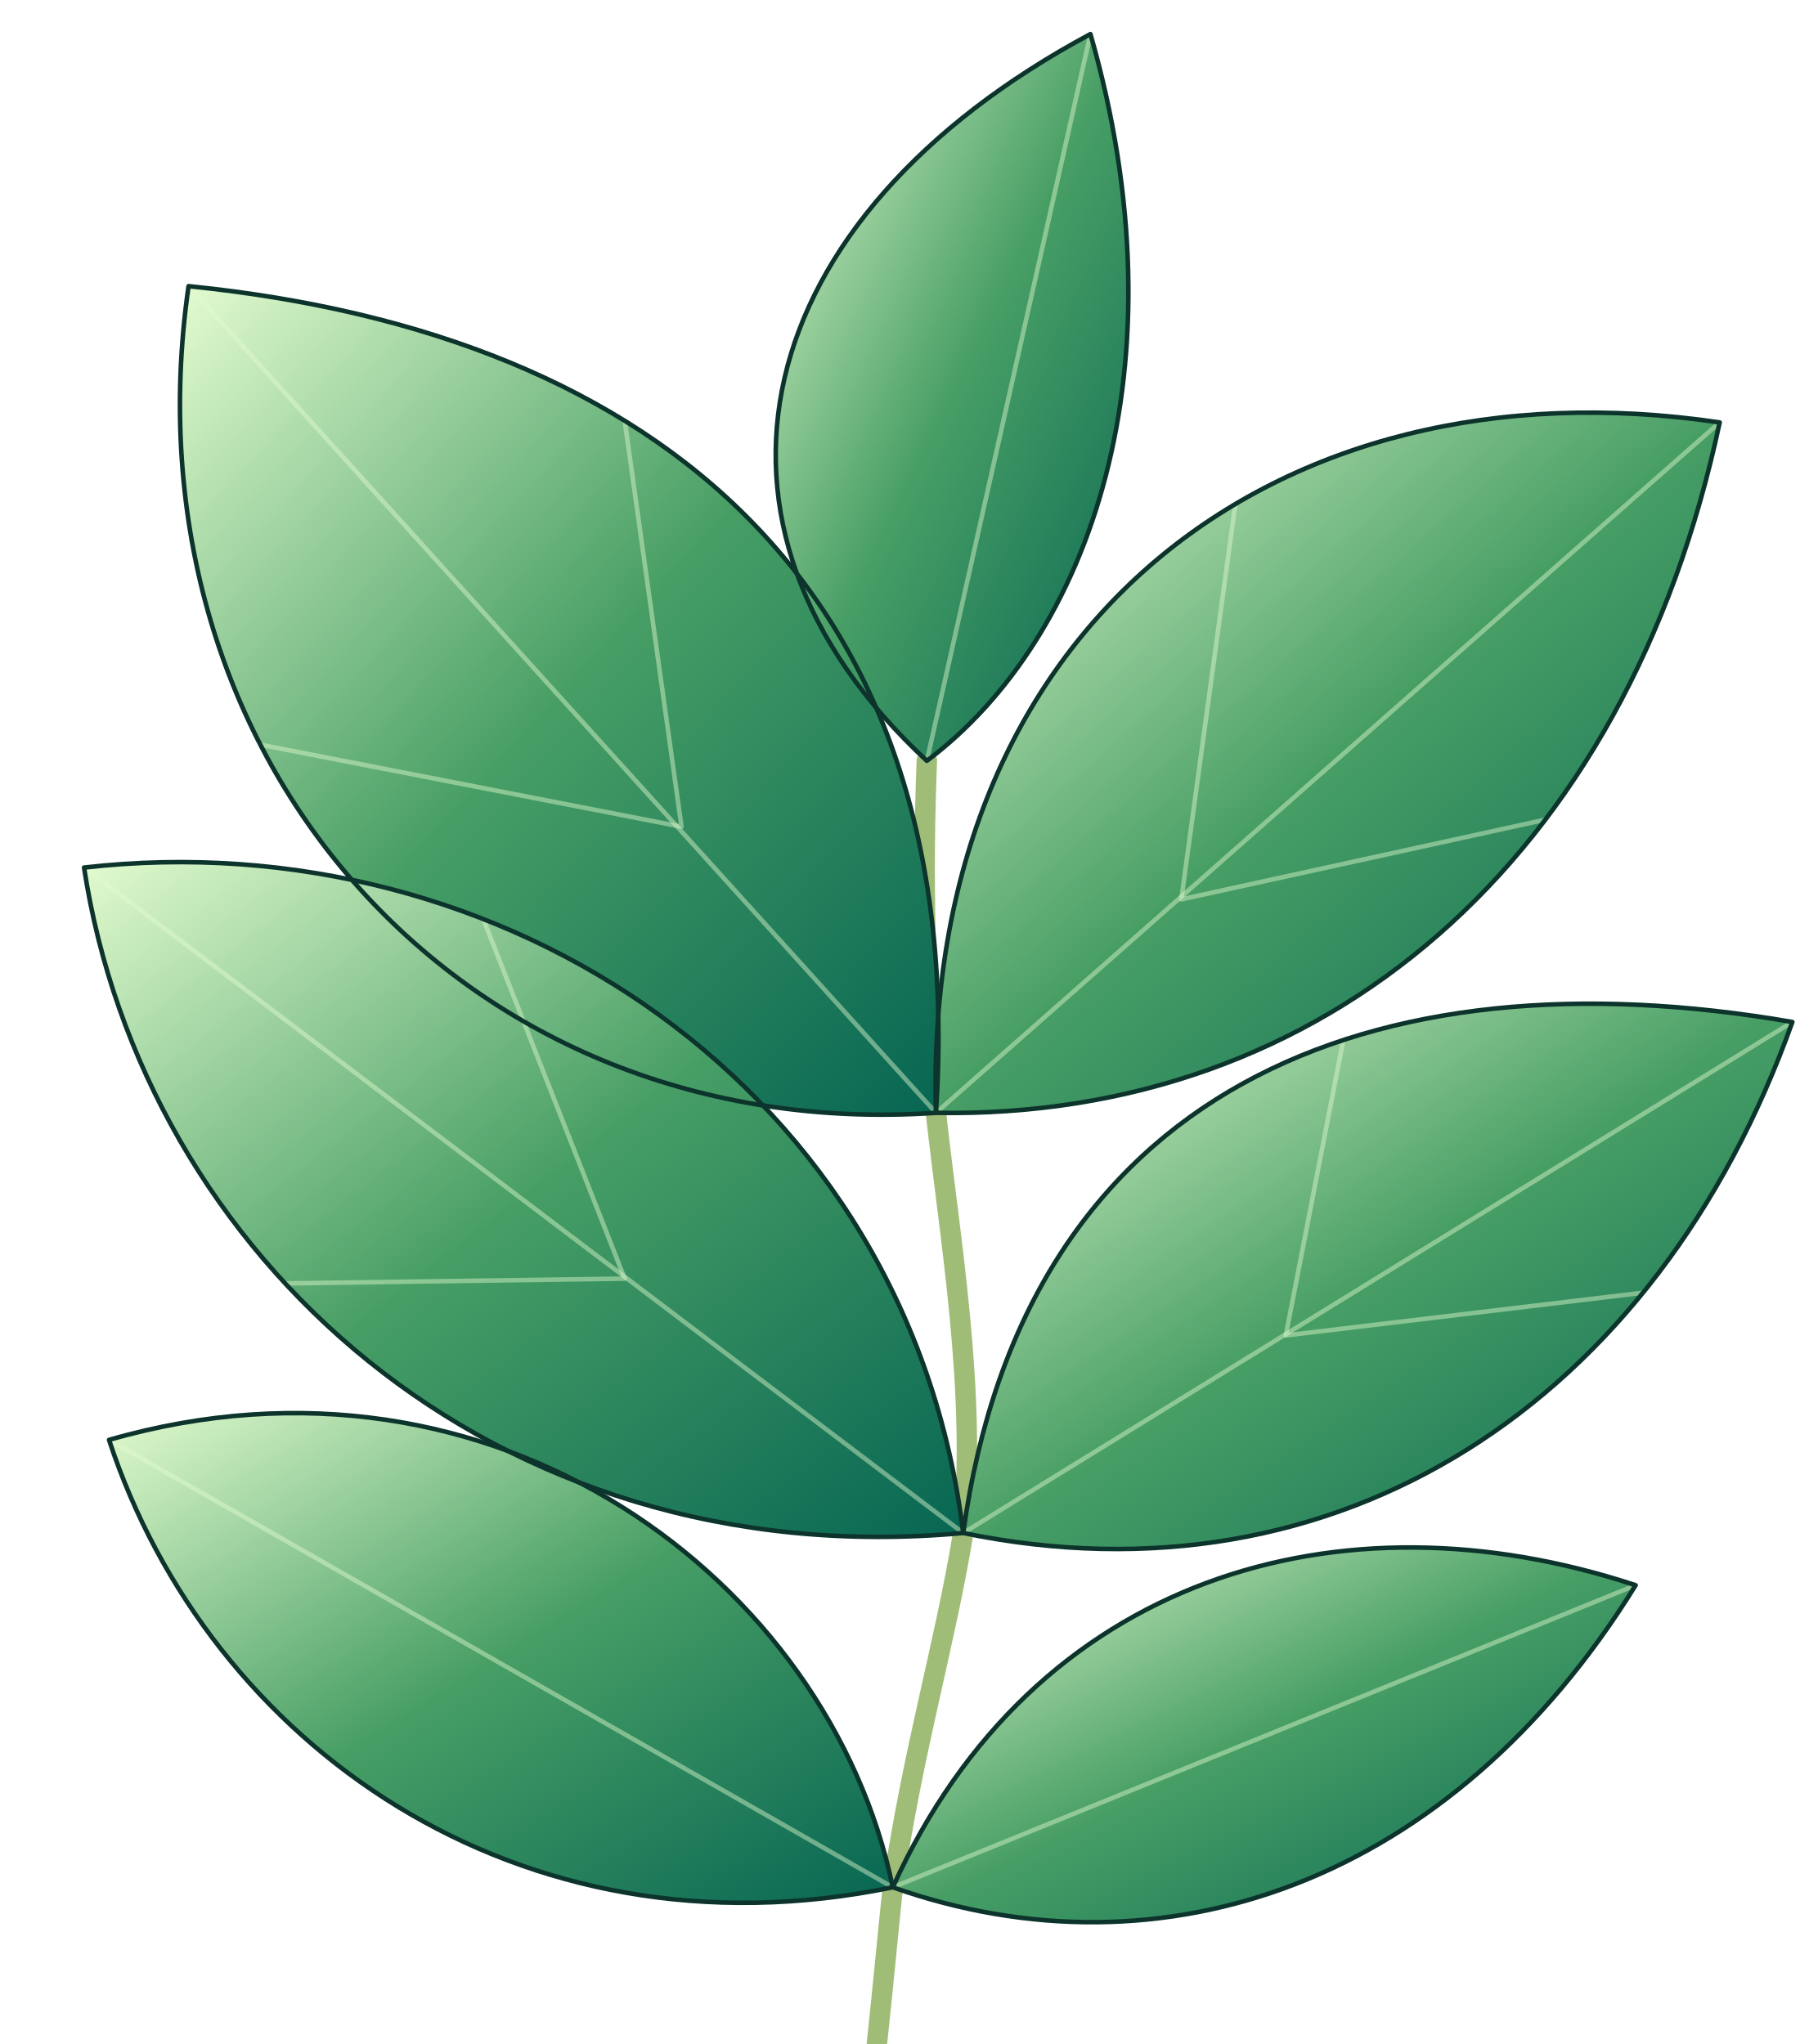
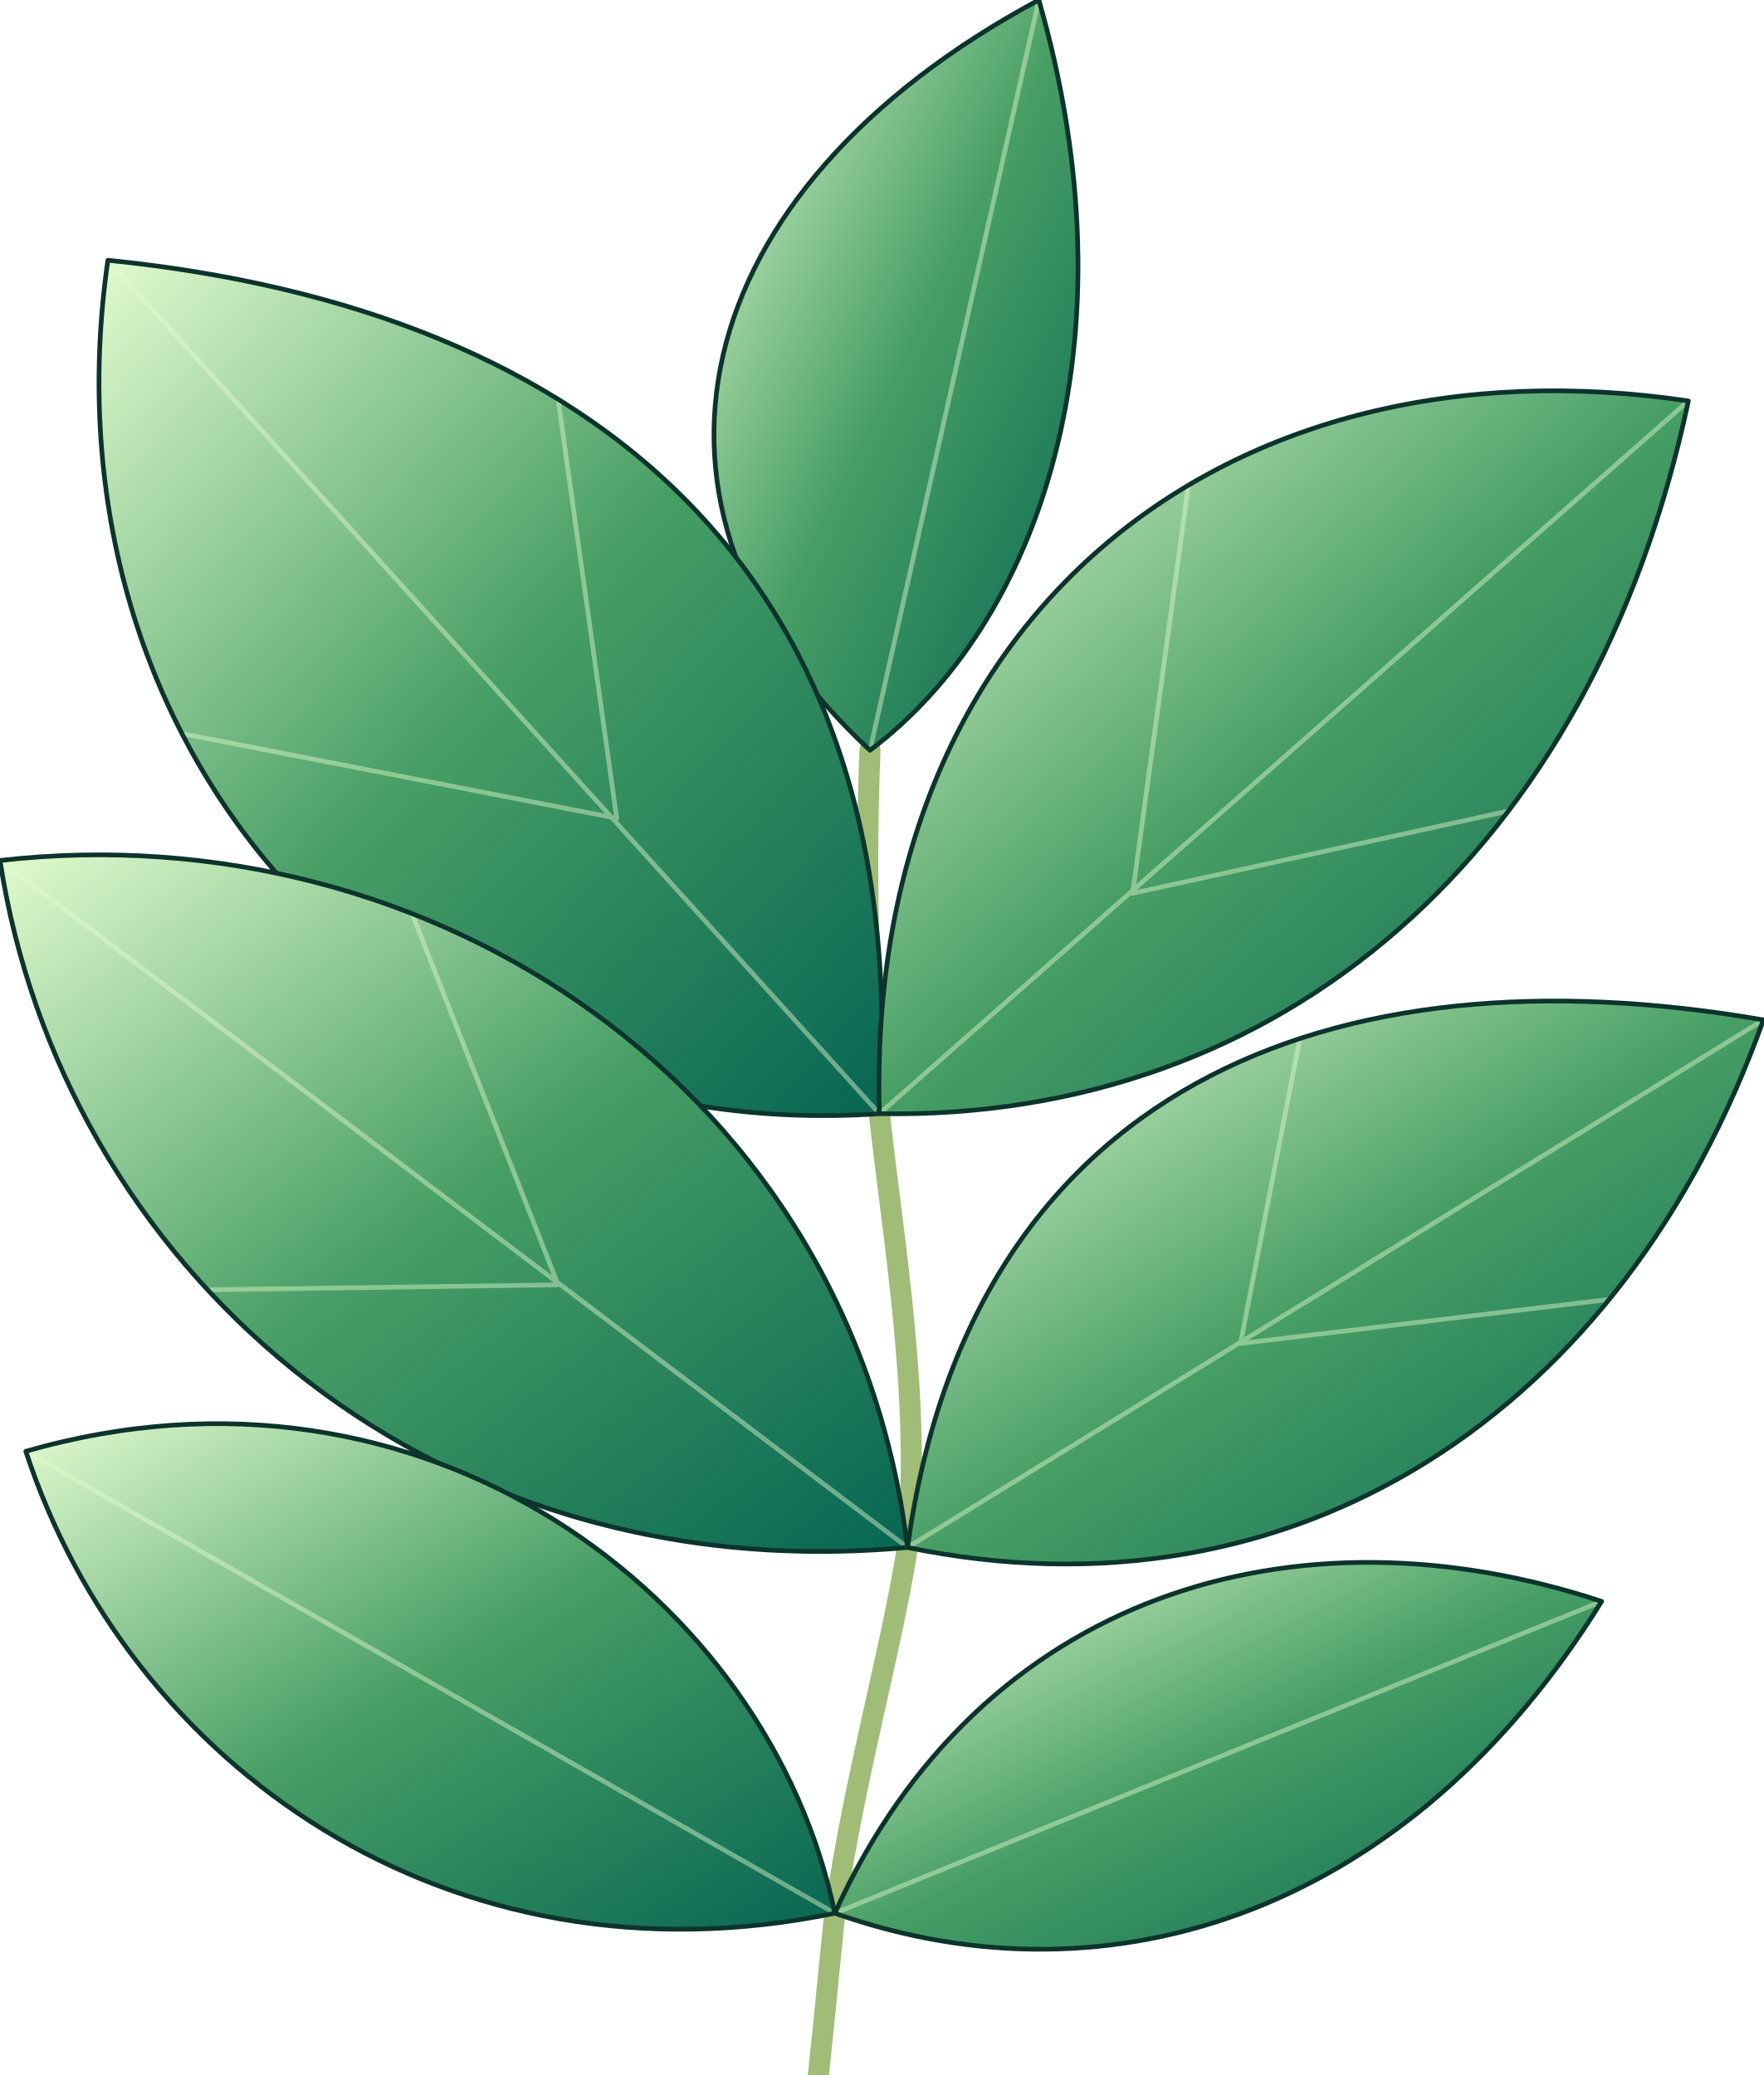
- <svg xmlns="http://www.w3.org/2000/svg" viewBox="0 0 800 900" fill="none">
+ <svg xmlns="http://www.w3.org/2000/svg" viewBox="37 15 752 885" fill="none">
  <defs>
    <linearGradient id="leaf" x1="0" y1="0" x2="1" y2="1">
      <stop stop-color="#e2fbce" />
      <stop offset=".5" stop-color="#479e65" />
      <stop offset="1" stop-color="#076653" />
    </linearGradient>
-     <g id="leaflets">
-       <path d="M412 490C205 504 53 335 83 126C291 147 427 261 412 490Z" />
-       <path d="M412 490C406 276 561 157 757 186C716 379 583 493 412 490Z" />
-       <path d="M424 675C216 694 63 552 37 382C221 361 400 479 424 675Z" />
-       <path d="M424 675C451 479 604 418 789 450C729 618 589 709 424 675Z" />
-       <path d="M408 335C296 231 329 96 480 15C522 161 480 281 408 335Z" />
-       <path d="M393 831C228 865 92 768 48 634C218 585 365 696 393 831Z" />
-       <path d="M393 831C455 694 590 655 720 698C639 829 512 873 393 831Z" />
-     </g>
+     <path id="leaf-t" d="M408 335C296 231 329 96 480 15C522 161 480 281 408 335Z" />
+     <path id="leaf-ul" d="M412 490C205 504 53 335 83 126C291 147 427 261 412 490Z" />
+     <path id="leaf-ur" d="M412 490C406 276 561 157 757 186C716 379 583 493 412 490Z" />
+     <path id="leaf-ml" d="M424 675C216 694 63 552 37 382C221 361 400 479 424 675Z" />
+     <path id="leaf-mr" d="M424 675C451 479 604 418 789 450C729 618 589 709 424 675Z" />
+     <path id="leaf-ll" d="M393 831C228 865 92 768 48 634C218 585 365 696 393 831Z" />
+     <path id="leaf-lr" d="M393 831C455 694 590 655 720 698C639 829 512 873 393 831Z" />
  </defs>
  <path d="M386 900 C389 872 391 850 393 831 C402 770 416 724 424 675 C430 612 418 545 412 490 C407 437 406 385 408 335" stroke="#a0bd77" stroke-width="9" stroke-linecap="round" />
-   <use href="#leaflets" fill="url(#leaf)" />
-   <g stroke="#e2fbce" stroke-opacity=".45" stroke-width="2" stroke-linecap="round">
-     <path d="M412 490L83 126M412 490L757 186M424 675L37 382M424 675L789 450M408 335L480 15M393 831L48 634M393 831L720 698" />
-     <path d="M300 364L114.6 327.9M300 364L275 185.3M520 396L543.8 221.9M520 396L680.3 360.9M275 563L125.5 565.1M275 563L212.7 404.6M566 588L591.3 458M566 588L723.3 569.2" />
+   <g>
+     <use href="#leaf-t" fill="url(#leaf)" />
+     <path d="M408 335L480 15" stroke="#e2fbce" stroke-opacity=".45" stroke-width="2" stroke-linecap="round" />
+     <use href="#leaf-t" fill="none" stroke="#0c342c" stroke-width="2" stroke-linejoin="round" />
  </g>
-   <use href="#leaflets" fill="none" stroke="#0c342c" stroke-width="2" stroke-linejoin="round" />
+   <g>
+     <use href="#leaf-ul" fill="url(#leaf)" />
+     <path d="M412 490L83 126M300 364L114.6 327.9M300 364L275 185.3" stroke="#e2fbce" stroke-opacity=".45" stroke-width="2" stroke-linecap="round" />
+     <use href="#leaf-ul" fill="none" stroke="#0c342c" stroke-width="2" stroke-linejoin="round" />
+   </g>
+   <g>
+     <use href="#leaf-ur" fill="url(#leaf)" />
+     <path d="M412 490L757 186M520 396L543.8 221.9M520 396L680.3 360.9" stroke="#e2fbce" stroke-opacity=".45" stroke-width="2" stroke-linecap="round" />
+     <use href="#leaf-ur" fill="none" stroke="#0c342c" stroke-width="2" stroke-linejoin="round" />
+   </g>
+   <g>
+     <use href="#leaf-ml" fill="url(#leaf)" />
+     <path d="M424 675L37 382M275 563L125.5 565.1M275 563L212.7 404.6" stroke="#e2fbce" stroke-opacity=".45" stroke-width="2" stroke-linecap="round" />
+     <use href="#leaf-ml" fill="none" stroke="#0c342c" stroke-width="2" stroke-linejoin="round" />
+   </g>
+   <g>
+     <use href="#leaf-mr" fill="url(#leaf)" />
+     <path d="M424 675L789 450M566 588L591.3 458M566 588L723.3 569.2" stroke="#e2fbce" stroke-opacity=".45" stroke-width="2" stroke-linecap="round" />
+     <use href="#leaf-mr" fill="none" stroke="#0c342c" stroke-width="2" stroke-linejoin="round" />
+   </g>
+   <g>
+     <use href="#leaf-ll" fill="url(#leaf)" />
+     <path d="M393 831L48 634" stroke="#e2fbce" stroke-opacity=".45" stroke-width="2" stroke-linecap="round" />
+     <use href="#leaf-ll" fill="none" stroke="#0c342c" stroke-width="2" stroke-linejoin="round" />
+   </g>
+   <g>
+     <use href="#leaf-lr" fill="url(#leaf)" />
+     <path d="M393 831L720 698" stroke="#e2fbce" stroke-opacity=".45" stroke-width="2" stroke-linecap="round" />
+     <use href="#leaf-lr" fill="none" stroke="#0c342c" stroke-width="2" stroke-linejoin="round" />
+   </g>
</svg>
